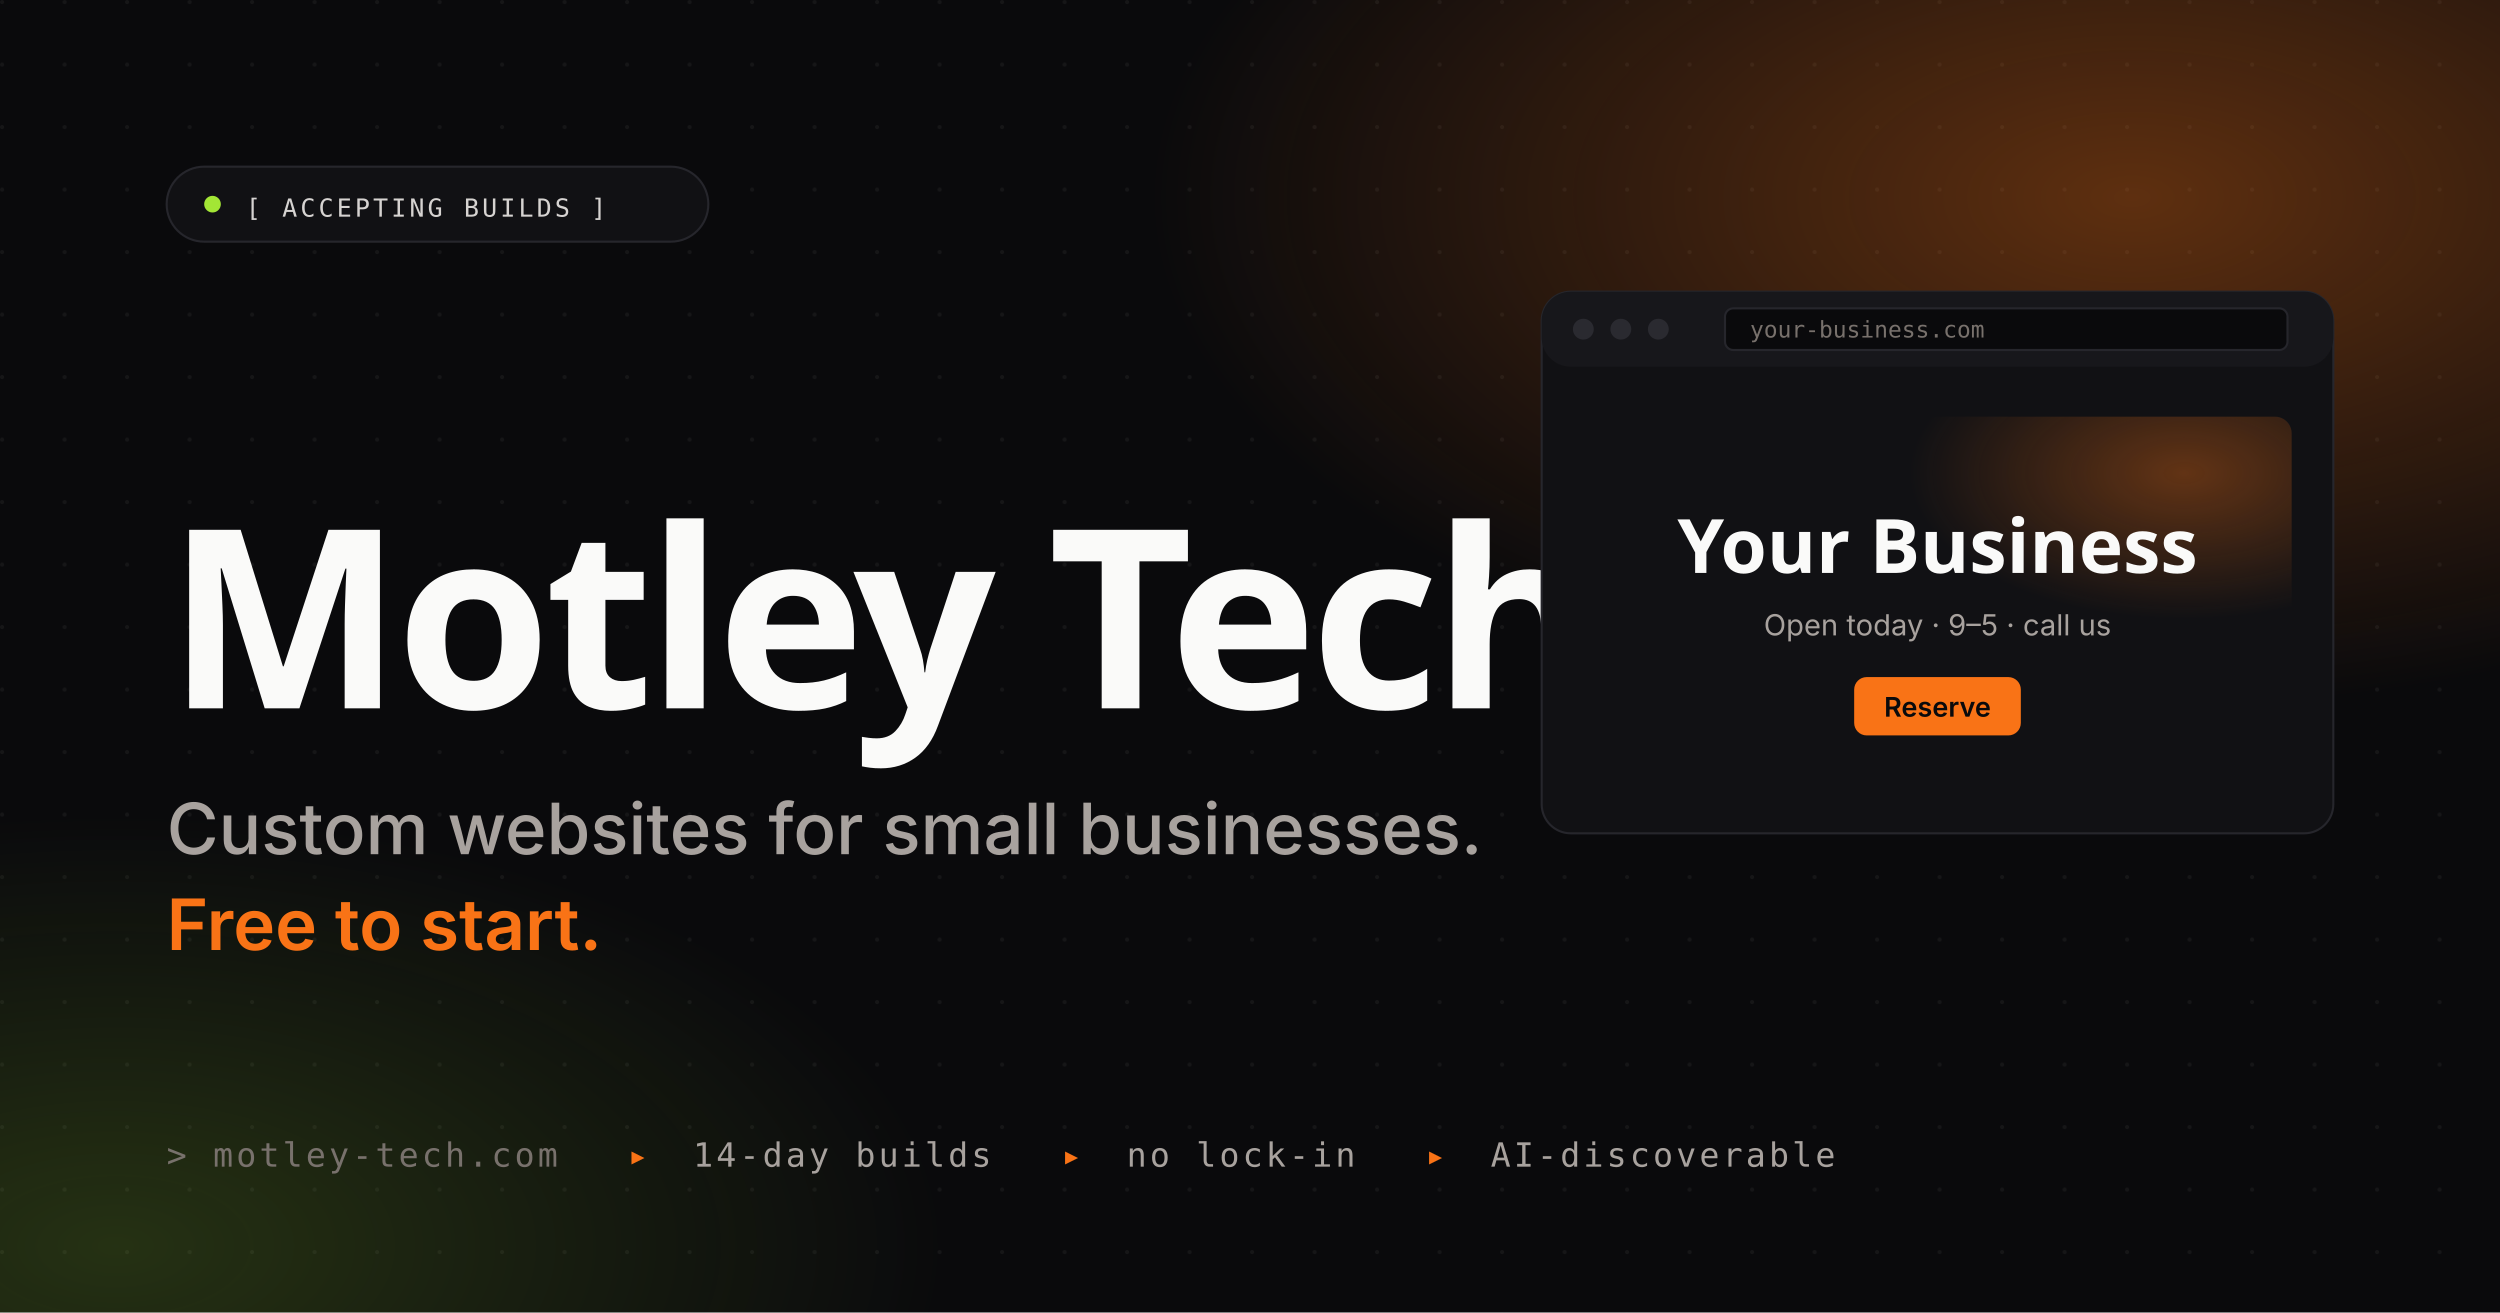
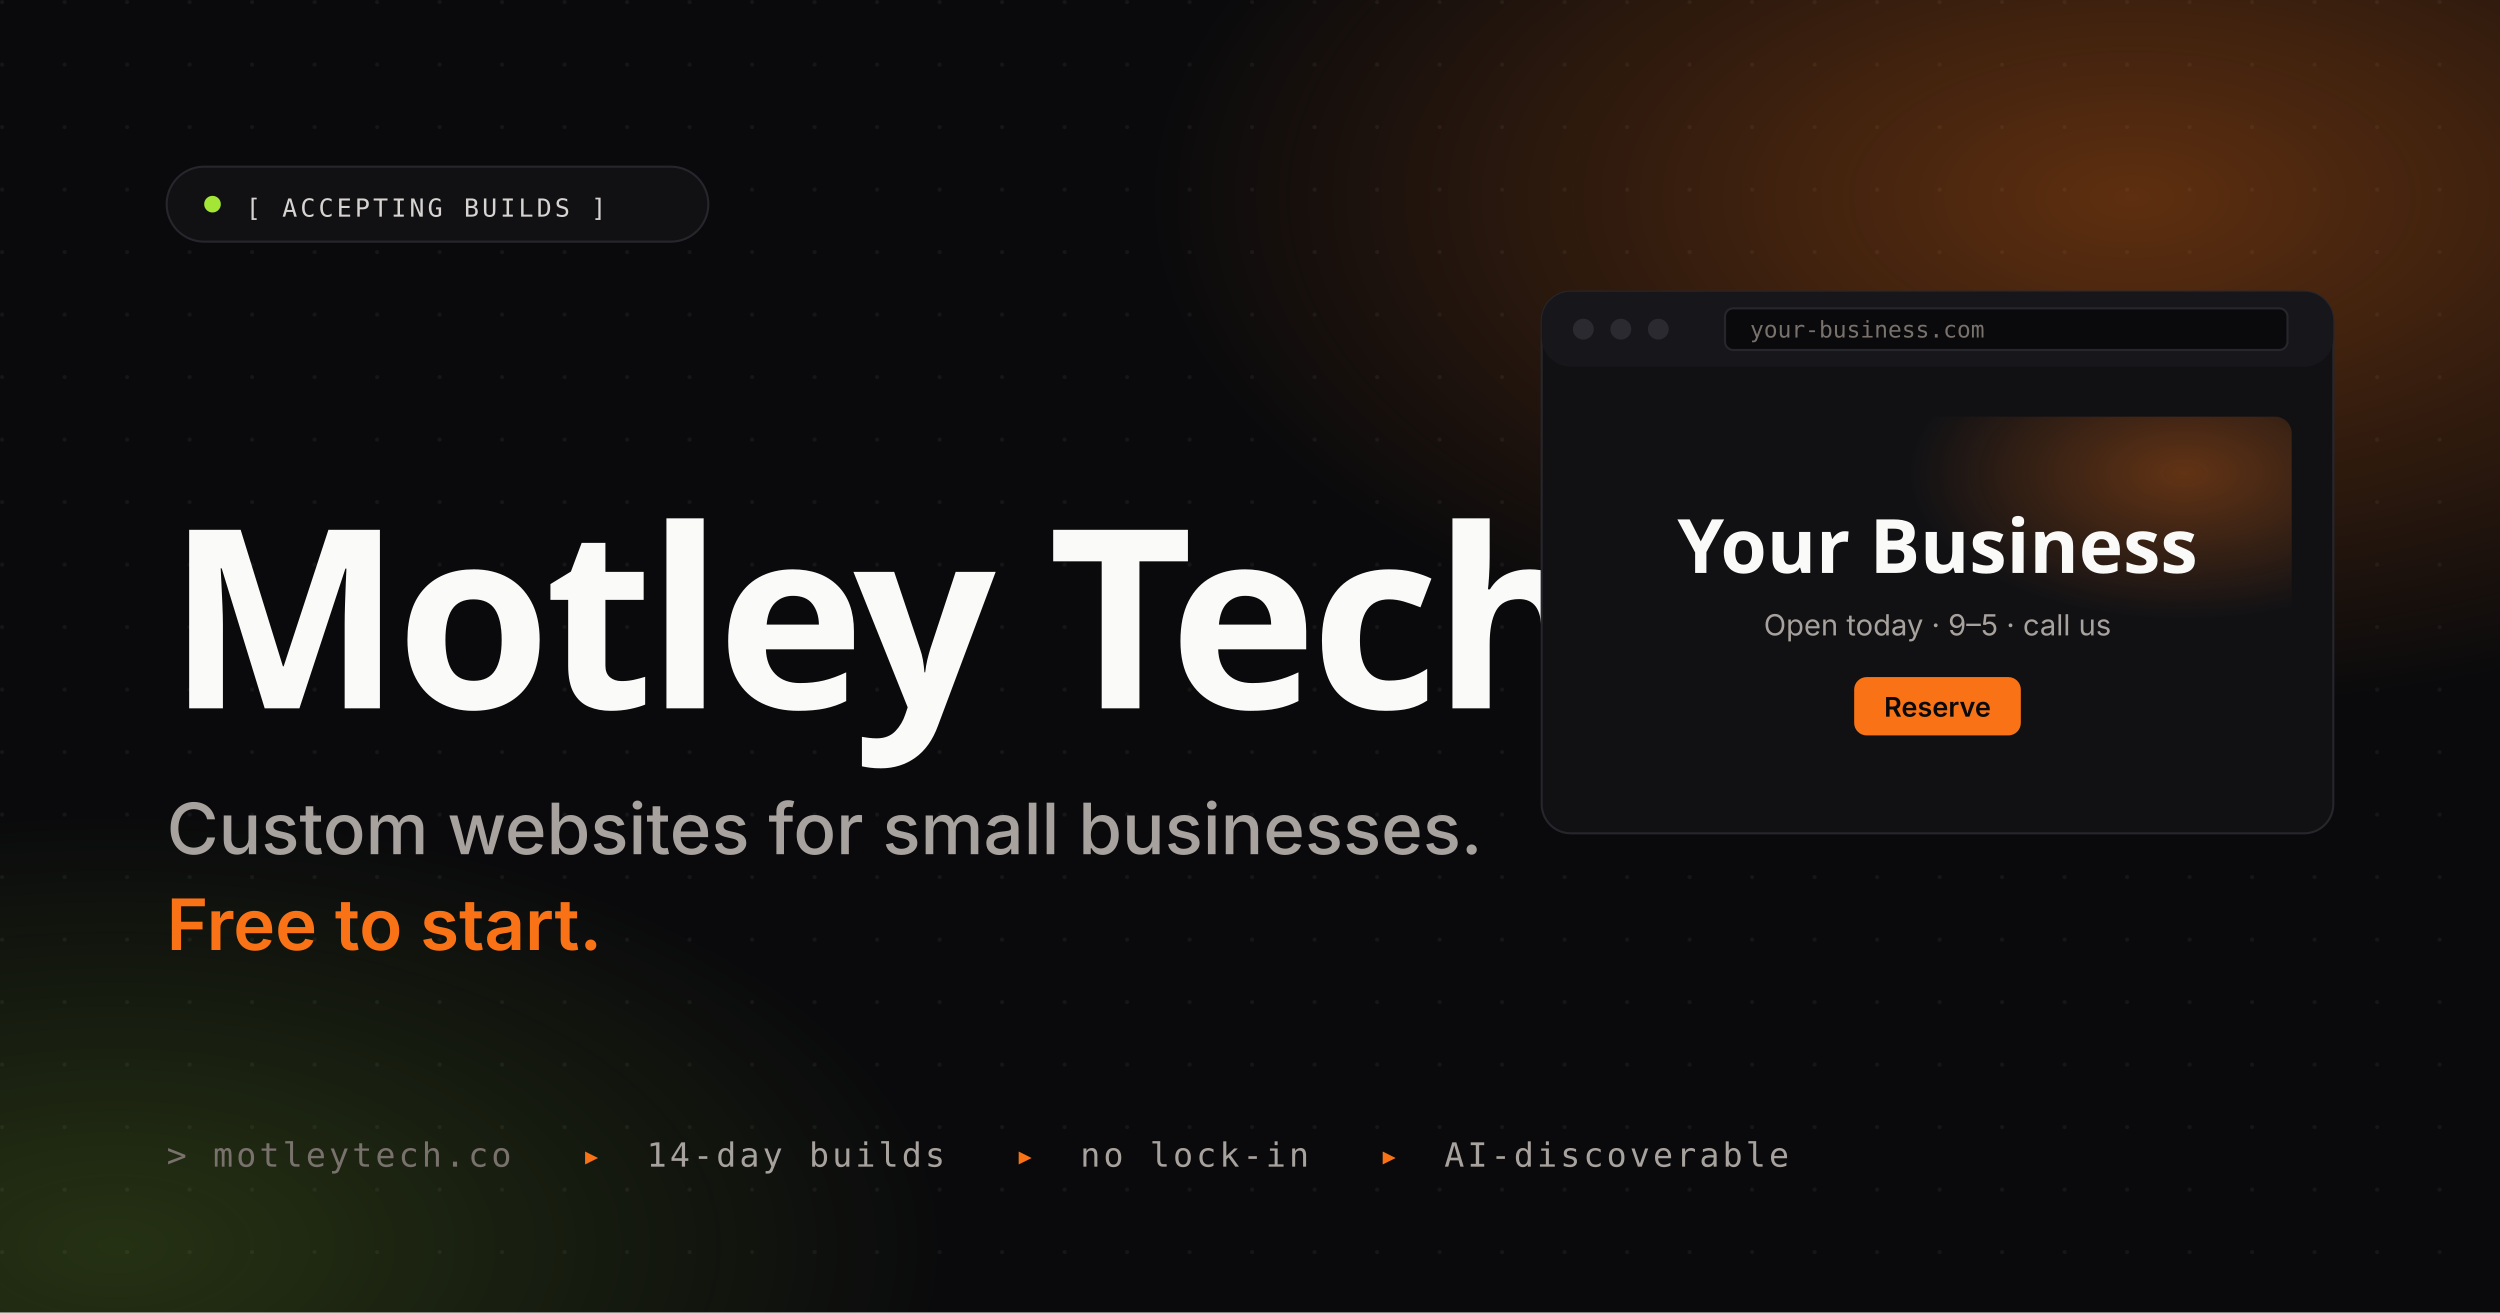
<svg xmlns="http://www.w3.org/2000/svg" viewBox="0 0 1200 630" role="img" aria-label="Motley Tech">
  <defs>
    <radialGradient id="halo" cx="85%" cy="15%" r="65%">
      <stop offset="0%" stop-color="#F97316" stop-opacity="0.35" />
      <stop offset="60%" stop-color="#F97316" stop-opacity="0" />
    </radialGradient>
    <radialGradient id="halo2" cx="5%" cy="95%" r="55%">
      <stop offset="0%" stop-color="#A3E635" stop-opacity="0.18" />
      <stop offset="60%" stop-color="#A3E635" stop-opacity="0" />
    </radialGradient>
    <pattern id="dots" x="0" y="0" width="30" height="30" patternUnits="userSpaceOnUse">
      <circle cx="1" cy="1" r="1" fill="#FAFAF9" fill-opacity="0.05" />
    </pattern>
  </defs>
  <rect width="1200" height="630" fill="#0A0A0C" />
  <rect width="1200" height="630" fill="url(#dots)" />
  <rect width="1200" height="630" fill="url(#halo)" />
  <rect width="1200" height="630" fill="url(#halo2)" />
  <g transform="translate(80 80)">
    <rect width="260" height="36" rx="18" fill="#111114" stroke="#26262C" />
    <circle cx="22" cy="18" r="4" fill="#A3E635" />
    <text x="38" y="24" font-family="JetBrains Mono, monospace" font-size="12" fill="#D6D3D1" letter-spacing="1.5">[ ACCEPTING BUILDS ]</text>
  </g>
  <text x="80" y="340" font-family="Space Grotesk, system-ui, sans-serif" font-weight="700" font-size="120" letter-spacing="-3" fill="#FAFAF9">Motley Tech</text>
  <text x="80" y="410" font-family="Inter, system-ui, sans-serif" font-weight="500" font-size="34" fill="#A8A29E">
    <tspan>Custom websites for small businesses.</tspan>
  </text>
  <text x="80" y="456" font-family="Inter, system-ui, sans-serif" font-weight="600" font-size="34" fill="#F97316">
    <tspan>Free to start.</tspan>
  </text>
  <text x="80" y="560" font-family="JetBrains Mono, monospace" font-size="16" fill="#78716C" letter-spacing="1.5">
-     <tspan>&gt; motley-tech.com</tspan>
+     <tspan>&gt; motleytech.co</tspan>
    <tspan fill="#F97316" dx="24">▸</tspan>
    <tspan fill="#A8A29E" dx="12">14-day builds</tspan>
    <tspan fill="#F97316" dx="24">▸</tspan>
    <tspan fill="#A8A29E" dx="12">no lock-in</tspan>
    <tspan fill="#F97316" dx="24">▸</tspan>
    <tspan fill="#A8A29E" dx="12">AI-discoverable</tspan>
  </text>
  <g transform="translate(740 140)">
    <rect width="380" height="260" rx="14" fill="#111114" stroke="#26262C" />
    <rect width="380" height="36" rx="14" fill="#17171B" />
    <circle cx="20" cy="18" r="5" fill="#2A2A30" />
    <circle cx="38" cy="18" r="5" fill="#2A2A30" />
    <circle cx="56" cy="18" r="5" fill="#2A2A30" />
    <rect x="88" y="8" width="270" height="20" rx="4" fill="#0A0A0C" stroke="#26262C" />
    <text x="100" y="22" font-family="JetBrains Mono, monospace" font-size="11" fill="#78716C">your-business.com</text>
    <rect x="20" y="60" width="340" height="180" rx="8" fill="url(#halo)" />
    <text x="190" y="135" font-family="Space Grotesk, sans-serif" font-weight="700" font-size="36" fill="#FAFAF9" text-anchor="middle">Your Business</text>
    <text x="190" y="165" font-family="Inter, sans-serif" font-size="14" fill="#A8A29E" text-anchor="middle">Open today · 9–5 · call us</text>
    <rect x="150" y="185" width="80" height="28" rx="6" fill="#F97316" />
    <text x="190" y="204" font-family="Inter, sans-serif" font-weight="600" font-size="13" fill="#0A0A0C" text-anchor="middle">Reserve</text>
  </g>
</svg>
